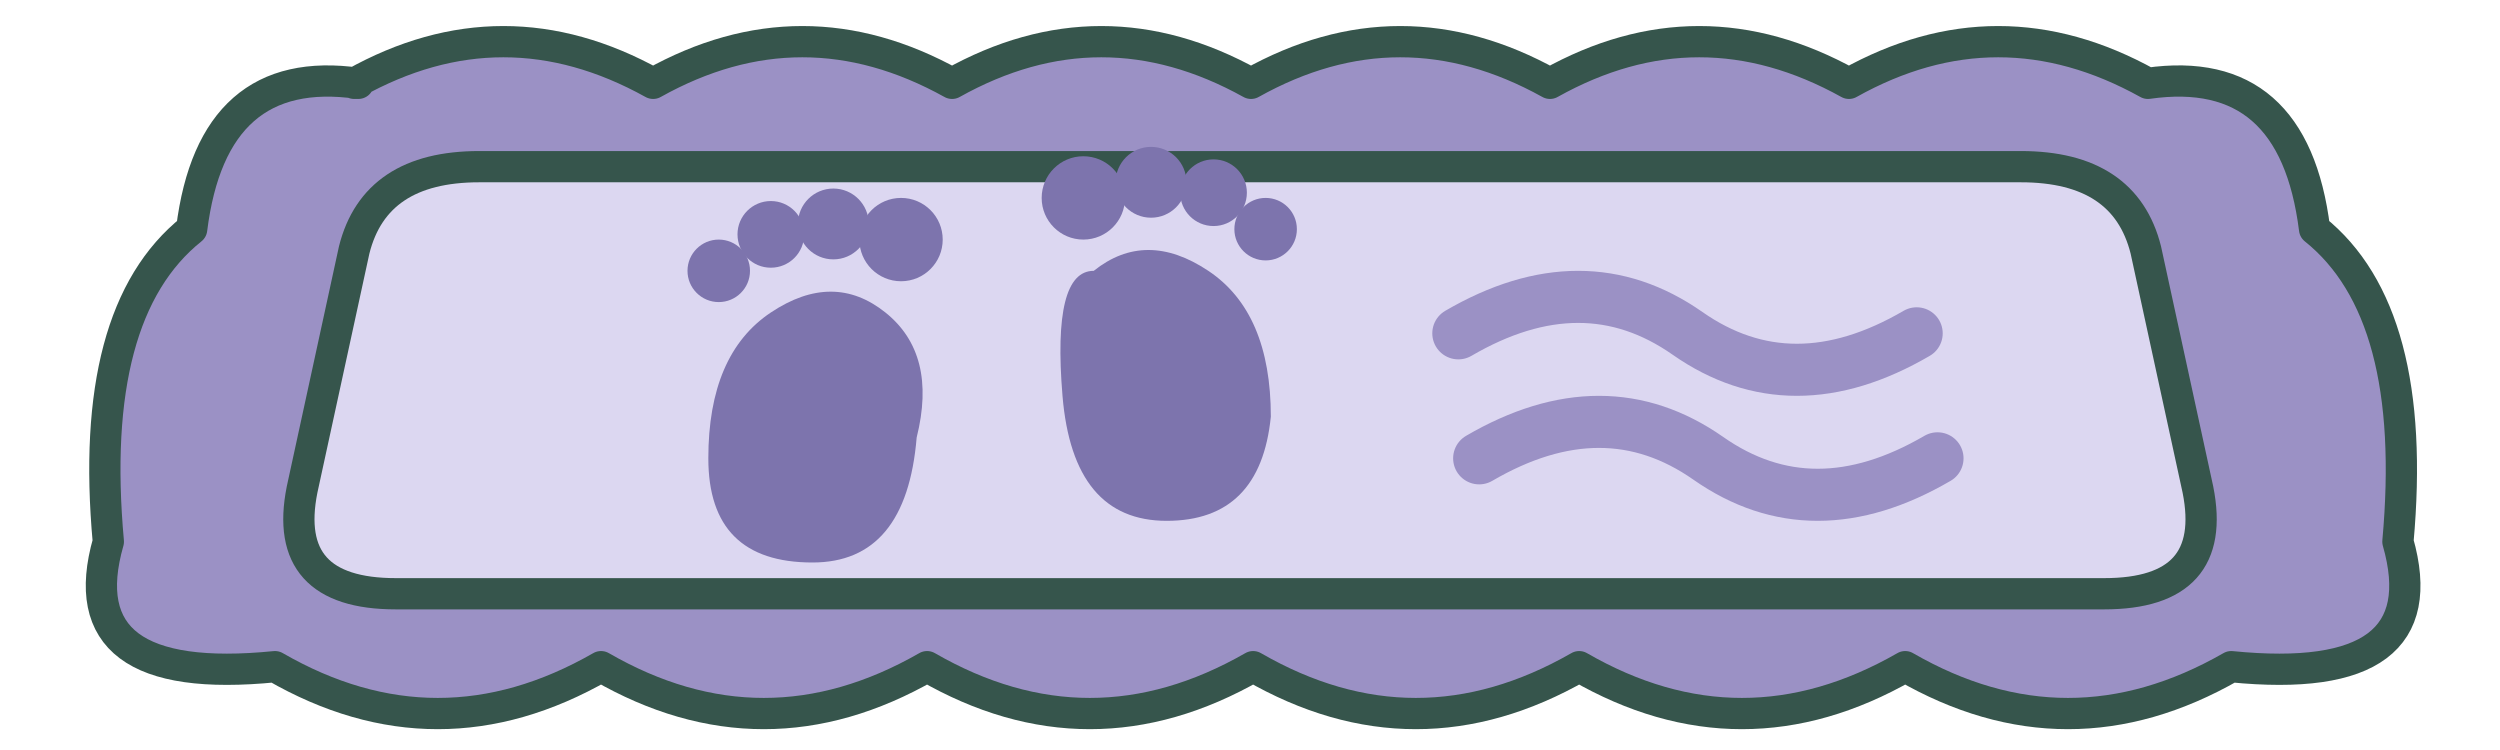
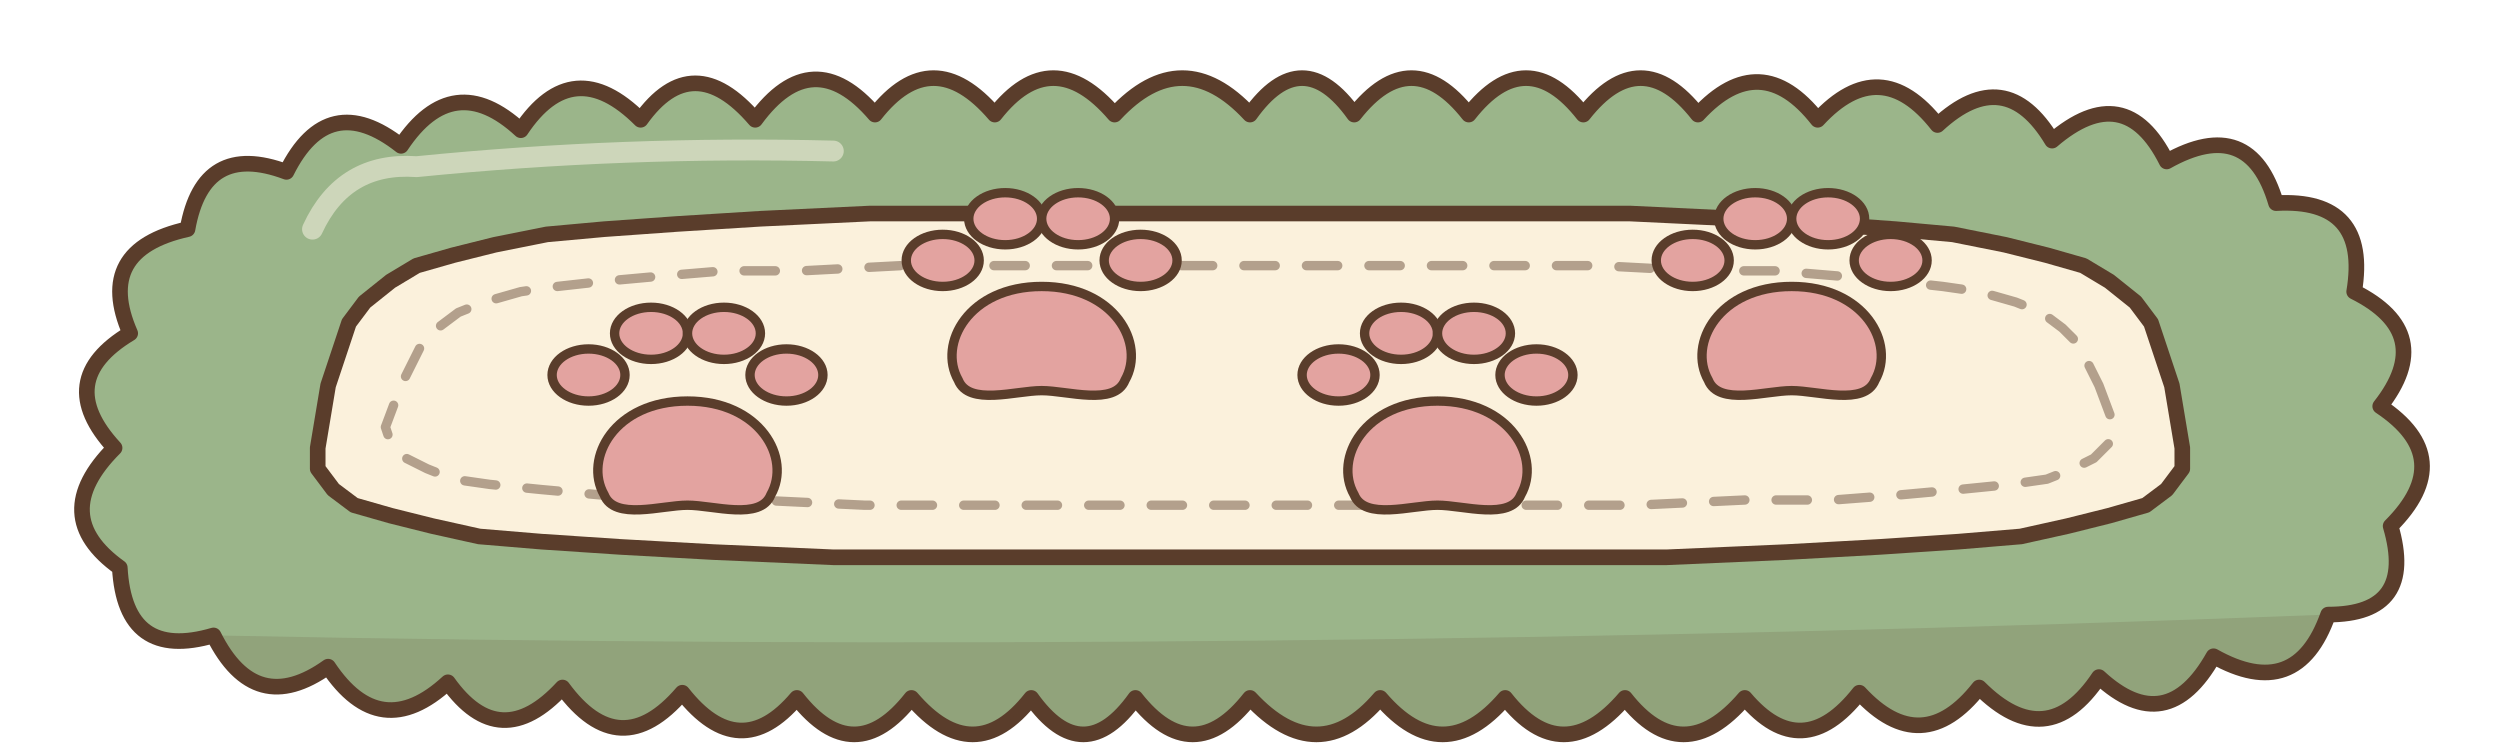
<svg xmlns="http://www.w3.org/2000/svg" viewBox="0 0 240 72">
-   <g fill="none" stroke="#36554c" stroke-width="3" stroke-linecap="round" stroke-linejoin="round">
-     <path d="M34 8q14.3-8 28.7 0q14.3-8 28.7 0q14.3-8 28.7 0q14.3-8 28.7 0q14.3-8 28.7 0q14.3-8 28.7 0q14-2 16 14q10 8 8 30q4 14-16 12q-15.7 9-31.3 0q-15.7 9-31.3 0q-15.7 9-31.3 0q-15.7 9-31.3 0q-15.7 9-31.3 0q-15.7 9-31.3 0q-20 2-16-12q-2-22 8-30q2-16 16-14z" fill="#9b91c5" />
-     <path d="M46 16h148q10 0 12 8l5 23q2 10-9 10H38q-11 0-9-10l5-23q2-8 12-8z" fill="#dcd7f1" />
-     <path d="M78 54q-10 0-10-10t6-14q6-4 11 0t3 12q-1 12-10 12z" fill="#7d74ad" stroke="none" />
-     <circle cx="69" cy="26" r="3" fill="#7d74ad" stroke="none" />
-     <circle cx="74" cy="22.5" r="3.2" fill="#7d74ad" stroke="none" />
-     <circle cx="80" cy="21.5" r="3.4" fill="#7d74ad" stroke="none" />
-     <circle cx="86.5" cy="23" r="4" fill="#7d74ad" stroke="none" />
-     <path d="M112 50q-9 0-10-12t3-12q5-4 11 0t6 14q-1 10-10 10z" fill="#7d74ad" stroke="none" />
-     <circle cx="104" cy="19" r="4" fill="#7d74ad" stroke="none" />
-     <circle cx="110.5" cy="17.5" r="3.4" fill="#7d74ad" stroke="none" />
-     <circle cx="116.5" cy="18.5" r="3.2" fill="#7d74ad" stroke="none" />
-     <circle cx="121.5" cy="22" r="3" fill="#7d74ad" stroke="none" />
-     <path d="M140 32q12-7 22 0t22 0" stroke="#9b91c5" stroke-width="5" />
-     <path d="M142 44q12-7 22 0t22 0" stroke="#9b91c5" stroke-width="5" />
+   <g stroke="#5a3d2b" stroke-width="1.5" stroke-linecap="round" stroke-linejoin="round">
+     <path d="M228.5 39Q236 44 229.5 50.5Q232 59 223.5 59Q220.5 67.5 212.5 63Q208 71 201.5 65Q196.5 72.5 190 66Q184.5 73 178.5 66.5Q173 73.5 167.5 67Q161.5 74 156 67Q150 74 144.5 67Q138.5 74 132.5 67Q126.5 74 120 67Q114.5 74 109 67Q104 74 99 67Q93.5 74 87.5 67Q82 74 76.5 67Q71 73.5 65.5 66.5Q59.5 73.5 54 66Q48 72.5 43 65.5Q36.5 71.5 31.5 64Q24.5 69 20.5 61Q12 63.5 11.5 54.5Q4.5 49.5 11 43Q5 36.5 12.5 32Q9 24 18 22Q19.5 13.5 27.5 16.5Q31.5 8.5 38.5 14Q43.5 6.5 50 12.5Q55 5 61.5 11.5Q66.5 4.5 72.5 11.5Q78 4 84 11Q89.5 4 95.5 11Q101 4 107 11Q113.5 4 120 11Q125 4 130 11Q135.5 4 141 11Q146.5 4 152 11Q157.5 4 163 11Q169 4.5 174.5 11.5Q180.5 5 186 12Q192.5 6 197 13.5Q204 7.5 208 15.5Q216 11 218.5 19.5Q227.5 19 226 28Q234 32 228.5 39z" fill="#9bb58a" />
+     <path d="M223.5 59Q220.5 67.5 212.5 63Q208 71 201.5 65Q196.5 72.5 190 66Q184.5 73 178.5 66.5Q173 73.5 167.5 67Q161.5 74 156 67Q150 74 144.5 67Q138.5 74 132.5 67Q126.5 74 120 67Q114.5 74 109 67Q104 74 99 67Q93.5 74 87.5 67Q82 74 76.5 67Q71 73.5 65.5 66.5Q59.5 73.5 54 66Q48 72.5 43 65.5Q36.5 71.5 31.5 64Q24.5 69 20.5 61Q120 63 223.5 59z" fill="#5a3d2b" opacity=".16" stroke="none" />
+     <path d="M30 22Q33 15.5 40 16Q60 14 80 14.5" fill="none" stroke="#fff8ea" stroke-width="2" opacity=".5" />
+     <path d="M208.5 37L209.5 43L209.5 45L208 47L206 48.5L202.5 49.5L198.5 50.5L194 51.5L188 52L180.5 52.5L171.5 53L160 53.5L143.5 53.5L96.5 53.5L80 53.5L68.5 53L59.5 52.5L52 52L46 51.5L41.5 50.5L37.5 49.5L34 48.5L32 47L30.5 45L30.5 43L31.5 37L33.5 31L35 29L37.5 27L40 25.5L43.5 24.5L47.5 23.5L52.5 22.5L58 22L65 21.5L73 21L83.5 20.5L99 20.5L141 20.5L156.5 20.5L167 21L175 21.5L182 22L187.5 22.5L192.5 23.5L196.5 24.5L200 25.5L202.5 27L205 29L206.5 31z" fill="#fbf1dc" />
+     <path d="M201.5 37L203 41L202.5 42.5L201 44L199 45L196.5 46L193 46.5L188 47L182.5 47.5L176 48L167.5 48L157 48.5L141.5 48.5L98.5 48.5L83 48.5L72.5 48L64 48L57.5 47.5L52 47L47 46.5L43.5 46L41 45L39 44L37.5 42.5L37 41L38.5 37L40.5 33L42 31.5L44 30L46.5 29L50 28L53.5 27.5L58 27L63.5 26.5L69.5 26L77 26L86.5 25.5L100.5 25.5L139.5 25.5L153.5 25.5L163 26L170.5 26L176.5 26.5L182 27L186.5 27.5L190 28L193.5 29L196 30L198 31.5L199.5 33z" fill="none" stroke-width=".9" stroke-dasharray="3 3" opacity=".45" />
+     <g fill="#e3a3a0" stroke-width=".9">
+       <path d="M66 38.5C73 38.5 76 44 74 47.5C73 50 68.5 48.5 66 48.5C63.5 48.5 59 50 58 47.5C56 44 59 38.5 66 38.5z" />
+       <ellipse cx="56.5" cy="36" rx="3.5" ry="2.5" />
+       <ellipse cx="62.5" cy="32" rx="3.5" ry="2.5" />
+       <ellipse cx="69.5" cy="32" rx="3.5" ry="2.5" />
+       <ellipse cx="75.5" cy="36" rx="3.5" ry="2.5" />
+       <path d="M100 27.5C107 27.5 110 33 108 36.5C107 39 102.5 37.5 100 37.5C97.5 37.5 93 39 92 36.5C90 33 93 27.5 100 27.5z" />
+       <ellipse cx="90.5" cy="25" rx="3.5" ry="2.5" />
+       <ellipse cx="96.5" cy="21" rx="3.5" ry="2.5" />
+       <ellipse cx="103.5" cy="21" rx="3.5" ry="2.5" />
+       <ellipse cx="109.5" cy="25" rx="3.5" ry="2.5" />
+       <path d="M138 38.5C145 38.5 148 44 146 47.5C145 50 140.5 48.5 138 48.5C135.5 48.5 131 50 130 47.5C128 44 131 38.5 138 38.5z" />
+       <ellipse cx="128.5" cy="36" rx="3.5" ry="2.5" />
+       <ellipse cx="134.5" cy="32" rx="3.5" ry="2.5" />
+       <ellipse cx="141.5" cy="32" rx="3.5" ry="2.5" />
+       <ellipse cx="147.5" cy="36" rx="3.5" ry="2.5" />
+       <path d="M172 27.5C179 27.5 182 33 180 36.5C179 39 174.5 37.5 172 37.5C169.5 37.5 165 39 164 36.5C162 33 165 27.5 172 27.5z" />
+       <ellipse cx="162.5" cy="25" rx="3.5" ry="2.5" />
+       <ellipse cx="168.5" cy="21" rx="3.5" ry="2.5" />
+       <ellipse cx="175.5" cy="21" rx="3.5" ry="2.5" />
+       <ellipse cx="181.5" cy="25" rx="3.5" ry="2.5" />
+     </g>
  </g>
</svg>
